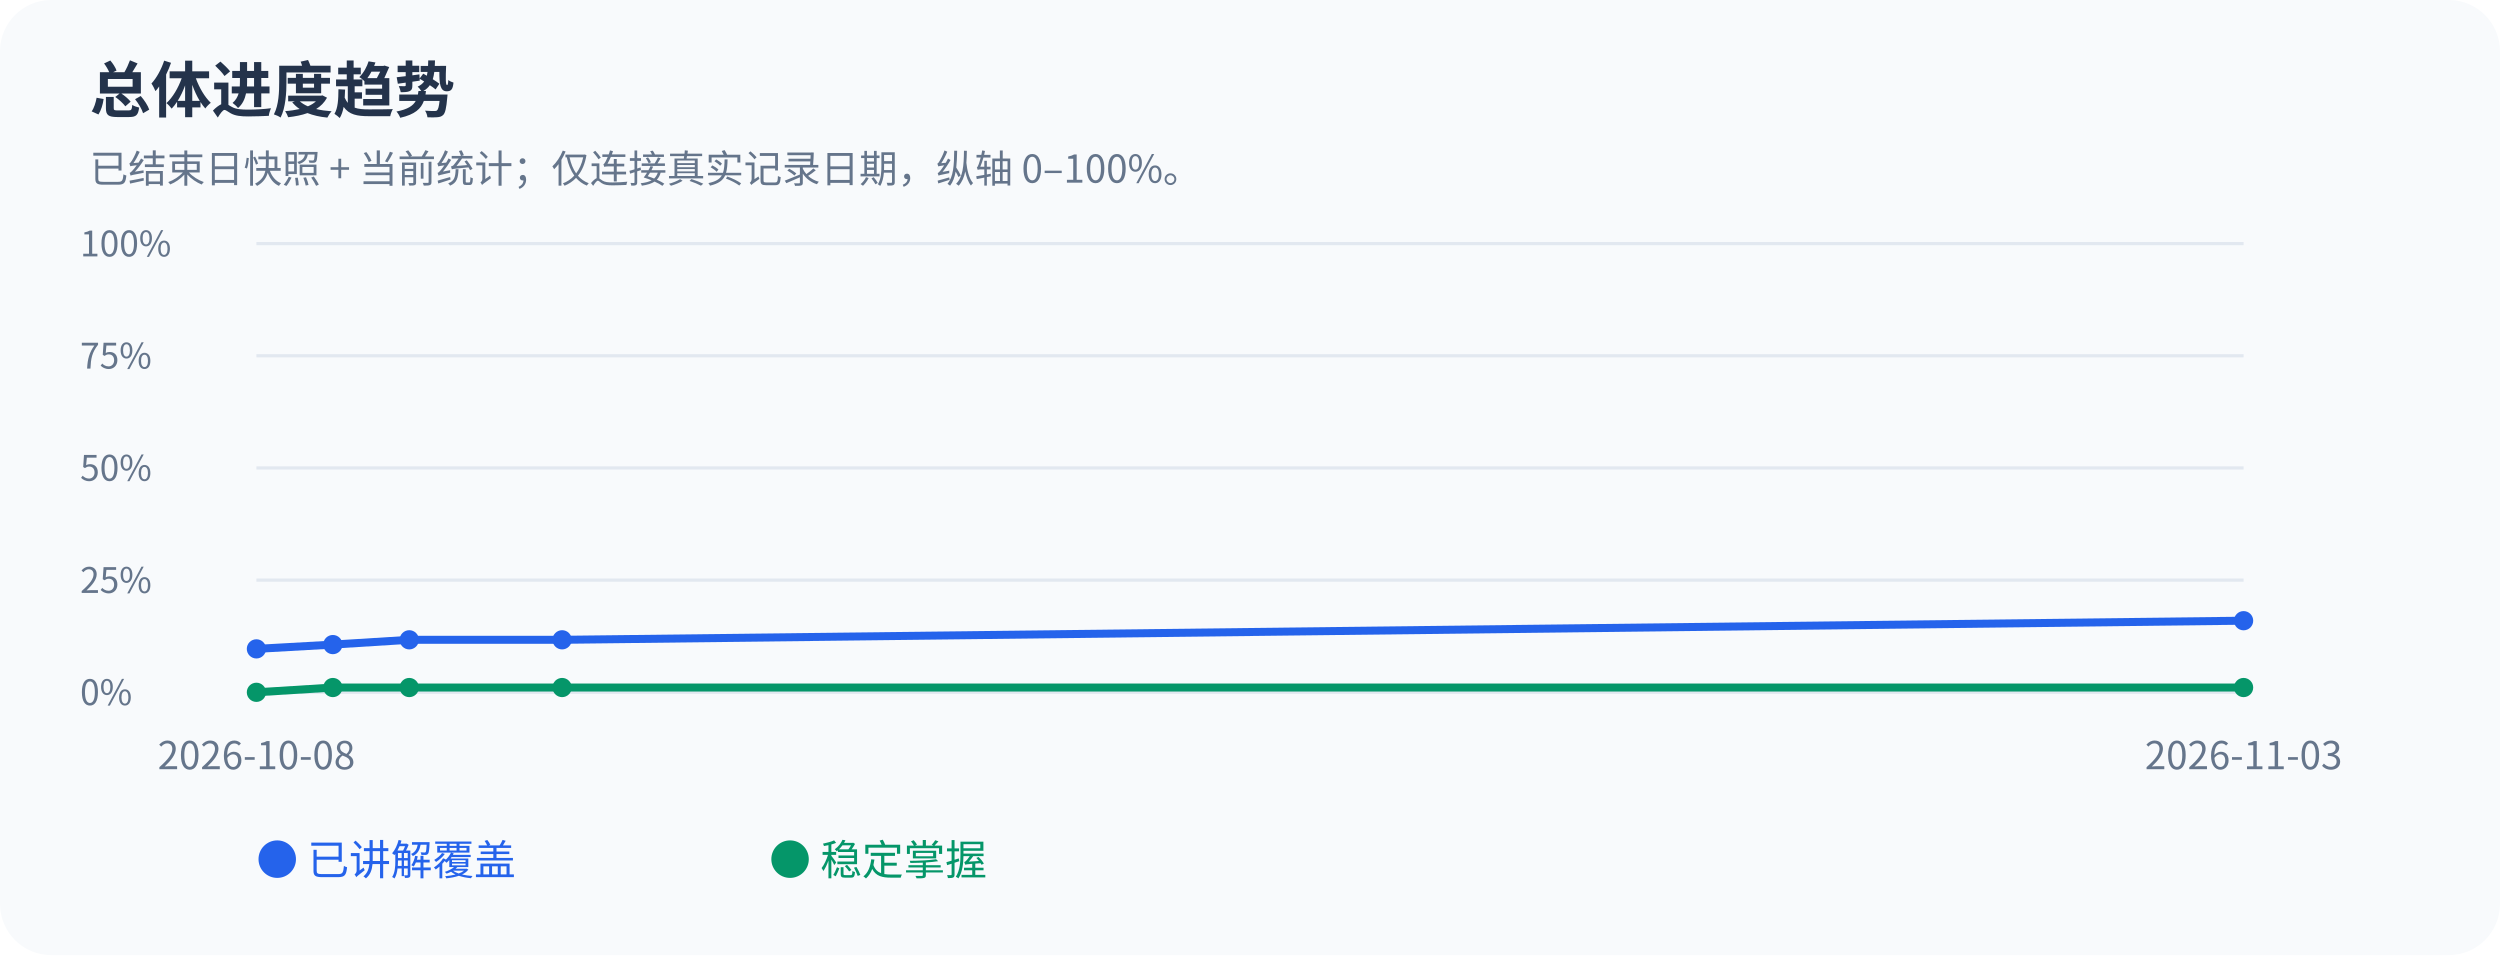
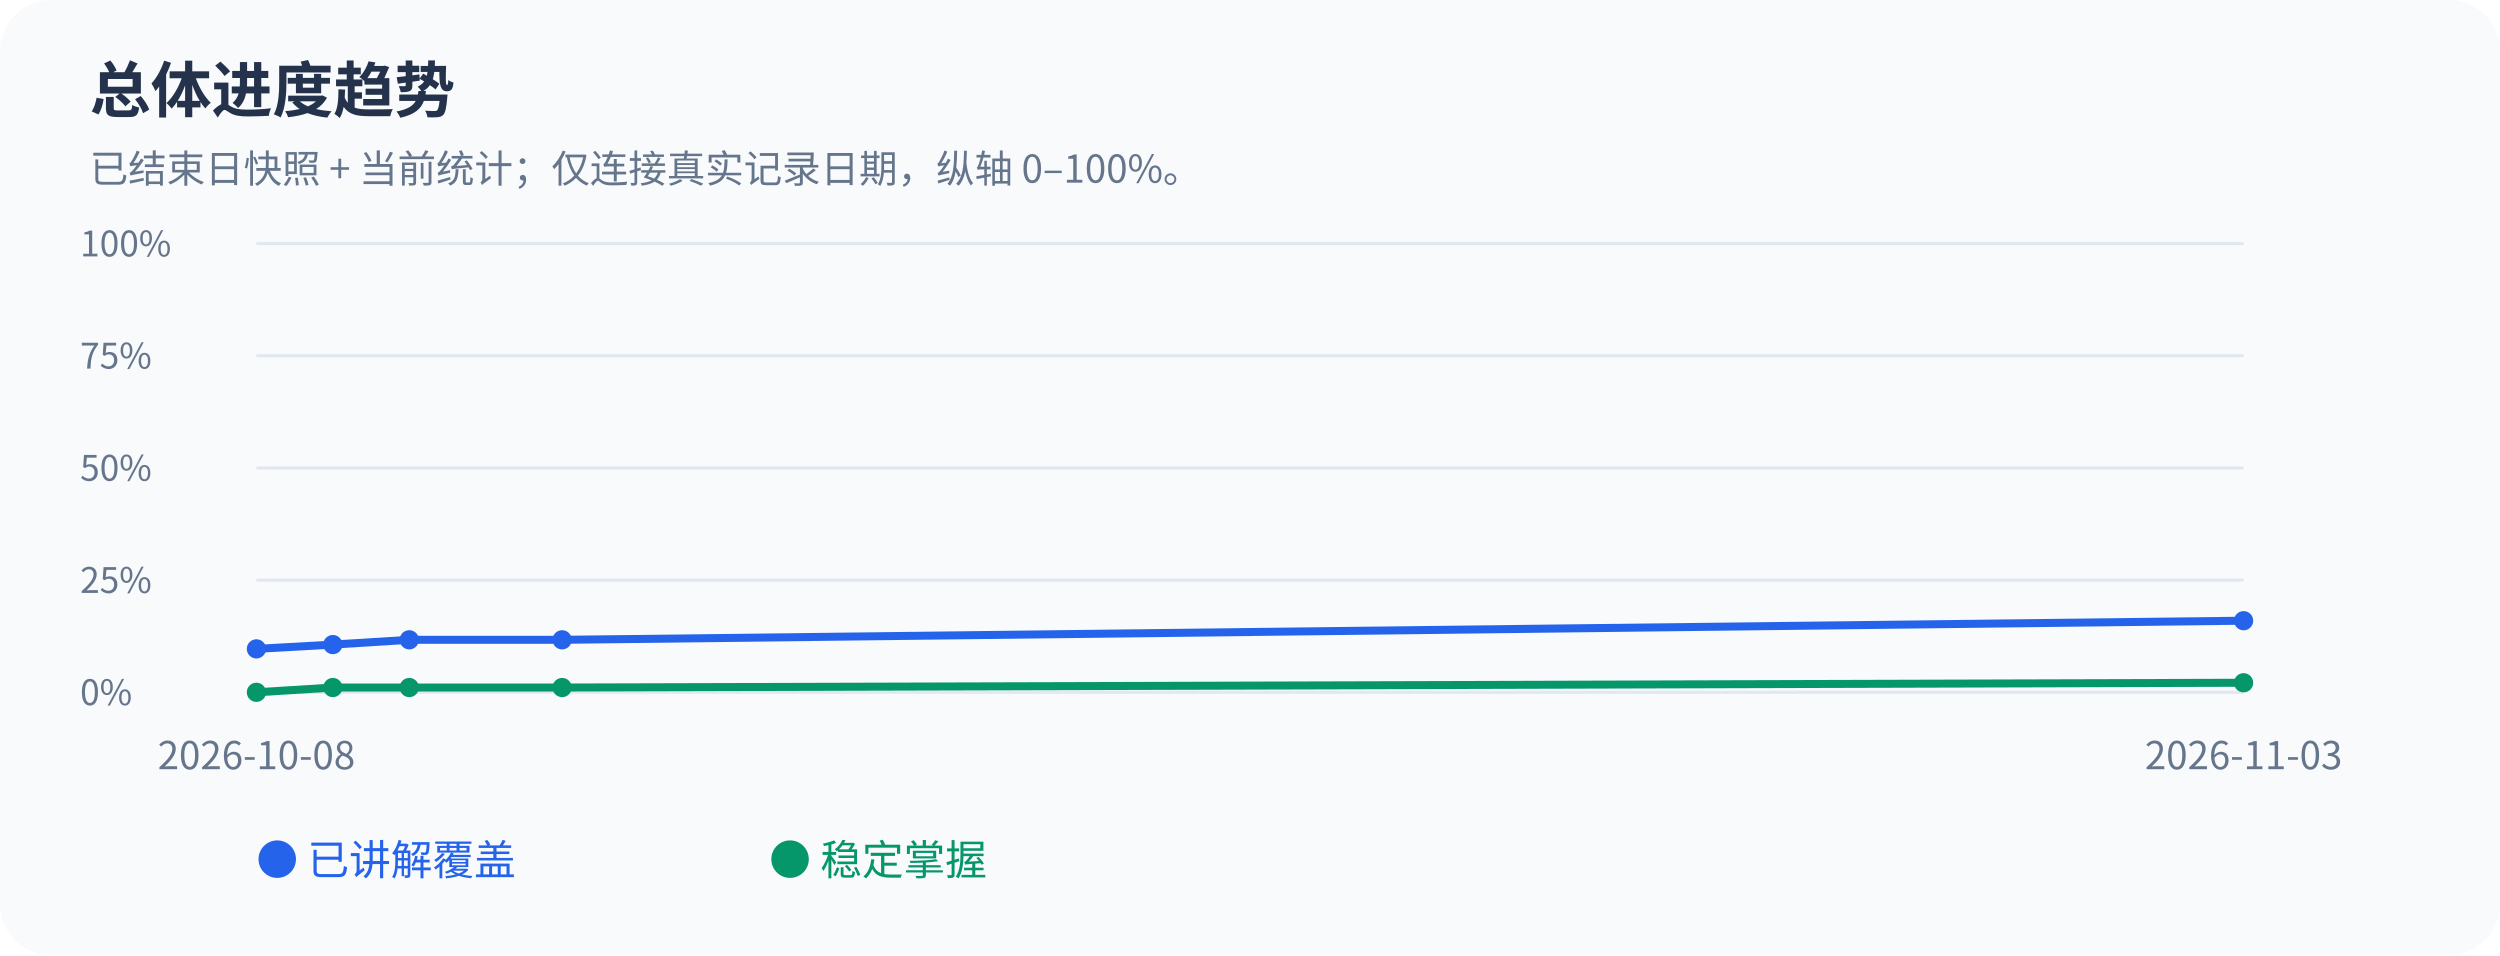
<svg xmlns="http://www.w3.org/2000/svg" width="780" height="298" viewBox="0 0 780 298" role="img" aria-labelledby="title desc">
  <style>text{font-family:system-ui,"Noto Sans CJK SC","Microsoft YaHei",sans-serif;fill:#24334b}.muted{fill:#65758b}.blue{fill:#2563eb}.green{fill:#059669}</style>
  <rect width="100%" height="100%" rx="16" fill="#f8fafc" />
  <text x="28" y="35" font-size="19" font-weight="700">总体进度趋势</text>
  <text x="28" y="57" class="muted" font-size="12">已结束日快照 + 当前统计；仅连接真实记录日期，纵轴 0–100%。</text>
  <line x1="80" y1="216" x2="700" y2="216" stroke="#e2e8f0" />
  <text x="25" y="220" font-size="11" class="muted">0%</text>
  <line x1="80" y1="181.0" x2="700" y2="181.0" stroke="#e2e8f0" />
  <text x="25" y="185.0" font-size="11" class="muted">25%</text>
  <line x1="80" y1="146.0" x2="700" y2="146.0" stroke="#e2e8f0" />
  <text x="25" y="150.0" font-size="11" class="muted">50%</text>
  <line x1="80" y1="111.0" x2="700" y2="111.0" stroke="#e2e8f0" />
  <text x="25" y="115.0" font-size="11" class="muted">75%</text>
  <line x1="80" y1="76" x2="700" y2="76" stroke="#e2e8f0" />
  <text x="25" y="80" font-size="11" class="muted">100%</text>
  <circle cx="80.00" cy="202.45" r="3" fill="#2563eb" />
  <circle cx="103.85" cy="201.11" r="3" fill="#2563eb" />
  <circle cx="127.69" cy="199.62" r="3" fill="#2563eb" />
  <circle cx="175.38" cy="199.62" r="3" fill="#2563eb" />
  <circle cx="700.00" cy="193.66" r="3" fill="#2563eb" />
  <polyline points="80.00,202.45 103.85,201.11 127.69,199.62 175.38,199.62 700.00,193.66" fill="none" stroke="#2563eb" stroke-width="2.5" />
  <circle cx="80.00" cy="216.00" r="3" fill="#059669" />
  <circle cx="103.85" cy="214.51" r="3" fill="#059669" />
  <circle cx="127.69" cy="214.51" r="3" fill="#059669" />
  <circle cx="175.38" cy="214.51" r="3" fill="#059669" />
-   <circle cx="700.00" cy="214.51" r="3" fill="#059669" />
-   <polyline points="80.00,216.00 103.85,214.51 127.69,214.51 175.38,214.51 700.00,214.51" fill="none" stroke="#059669" stroke-width="2.5" />
+   <circle cx="700.00" cy="213.02" r="3" fill="#059669" />
+   <polyline points="80.00,216.00 103.85,214.51 127.69,214.51 175.38,214.51 700.00,213.02" fill="none" stroke="#059669" stroke-width="2.5" />
  <text x="80.00" y="240" text-anchor="middle" font-size="12" class="muted">2026-10-08</text>
  <text x="700.00" y="240" text-anchor="middle" font-size="12" class="muted">2026-11-03</text>
  <text x="80" y="273" font-size="13" class="blue">● 已讲解覆盖</text>
  <text x="240" y="273" font-size="13" class="green">● 稳定掌握</text>
</svg>
